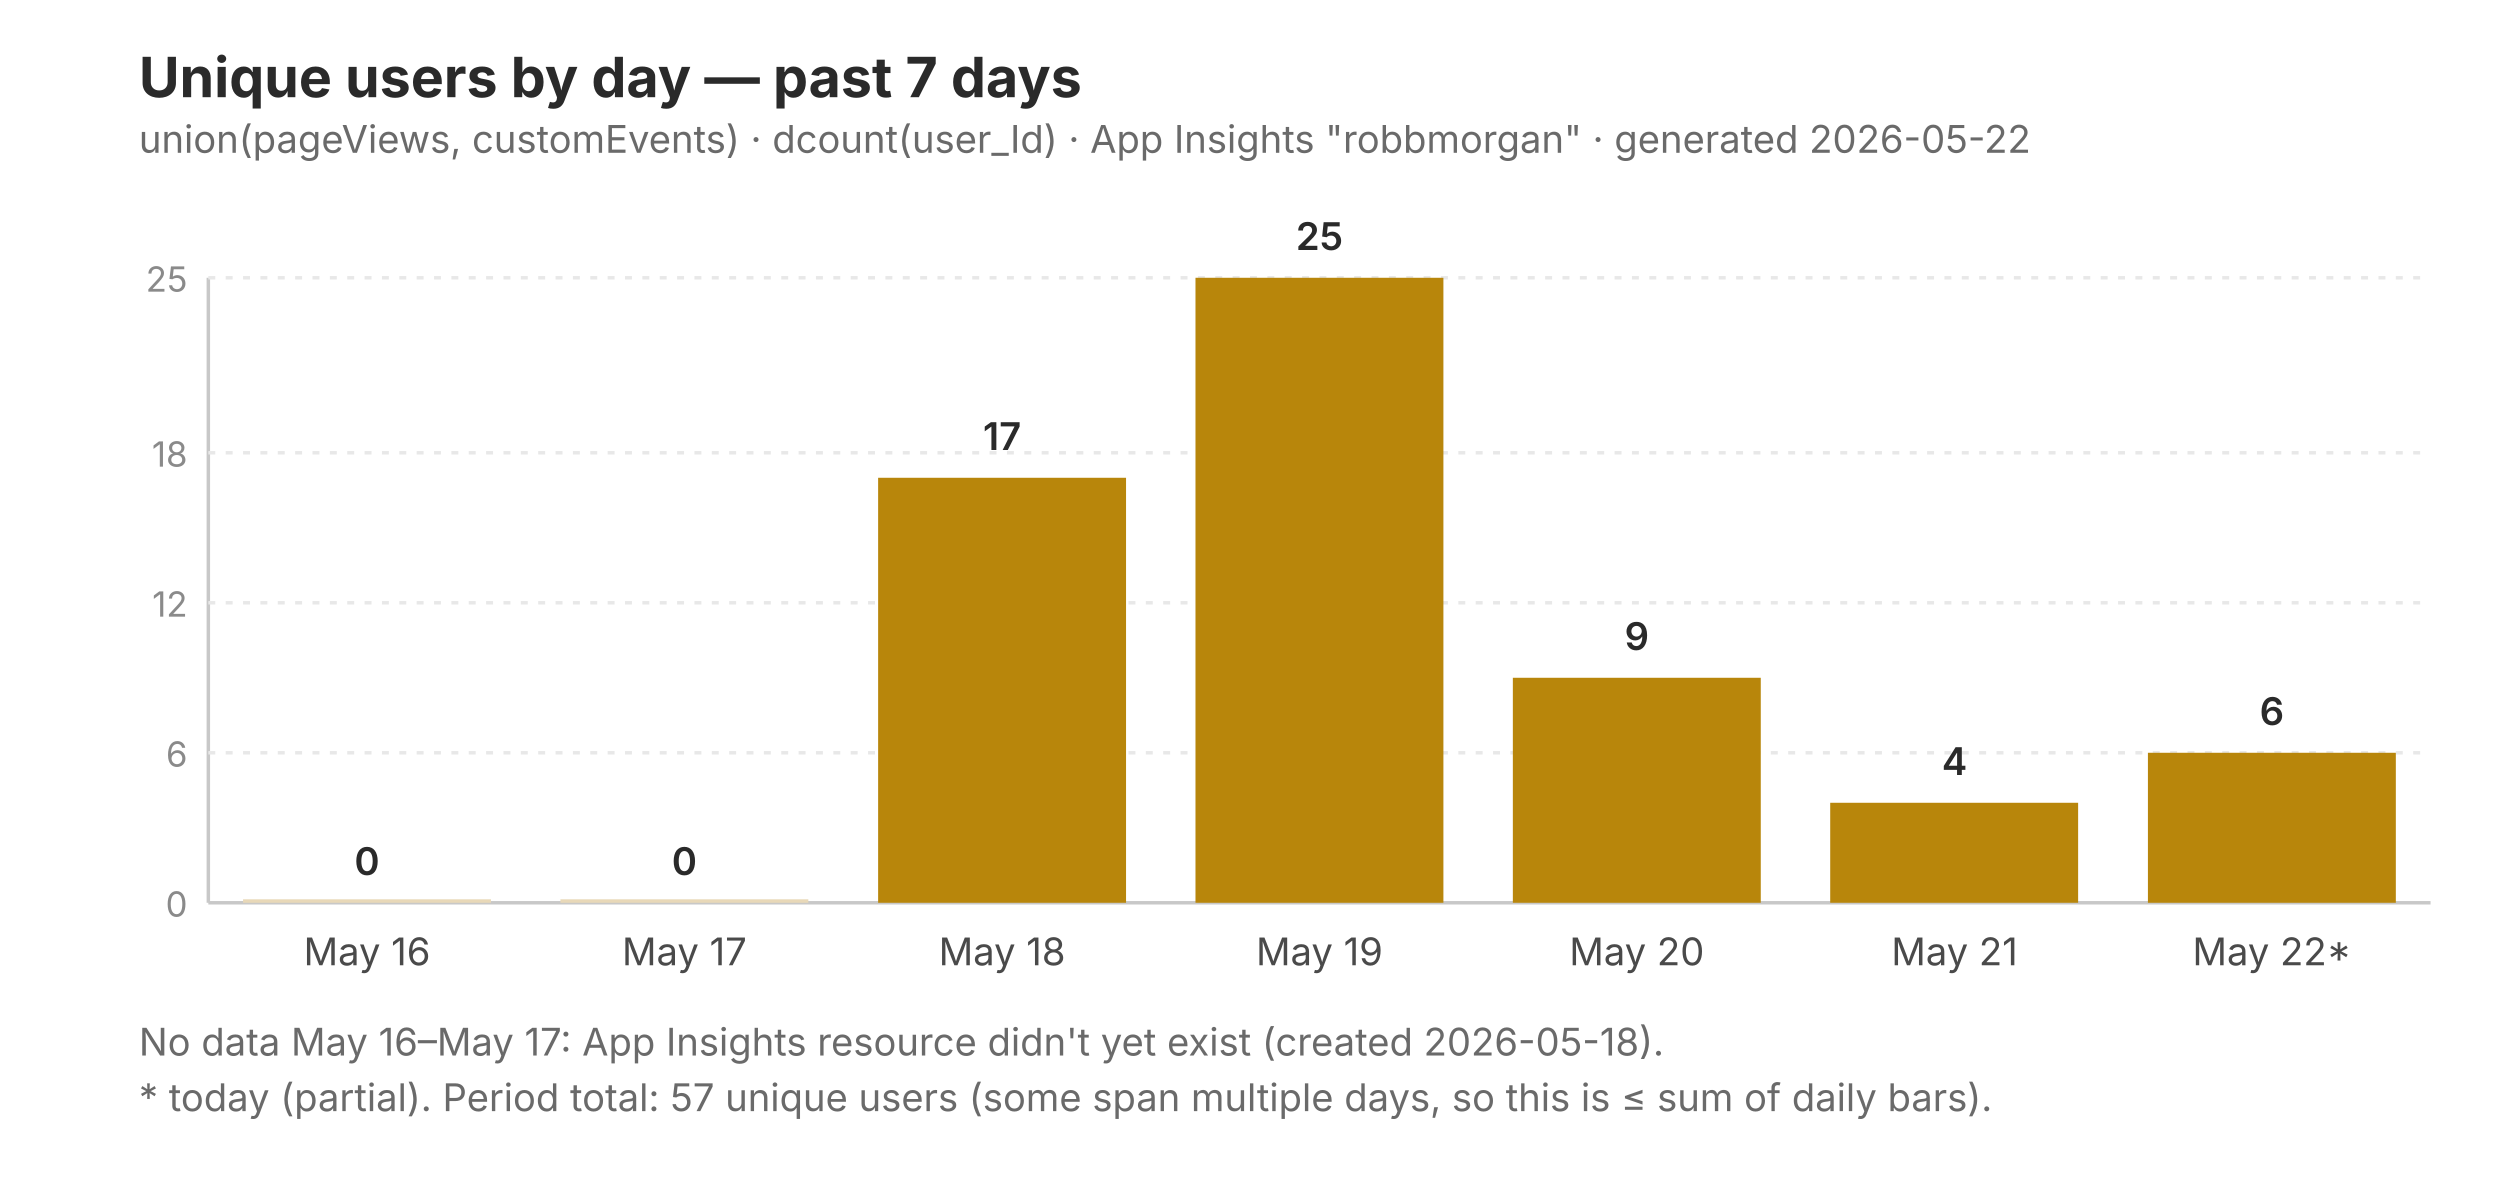
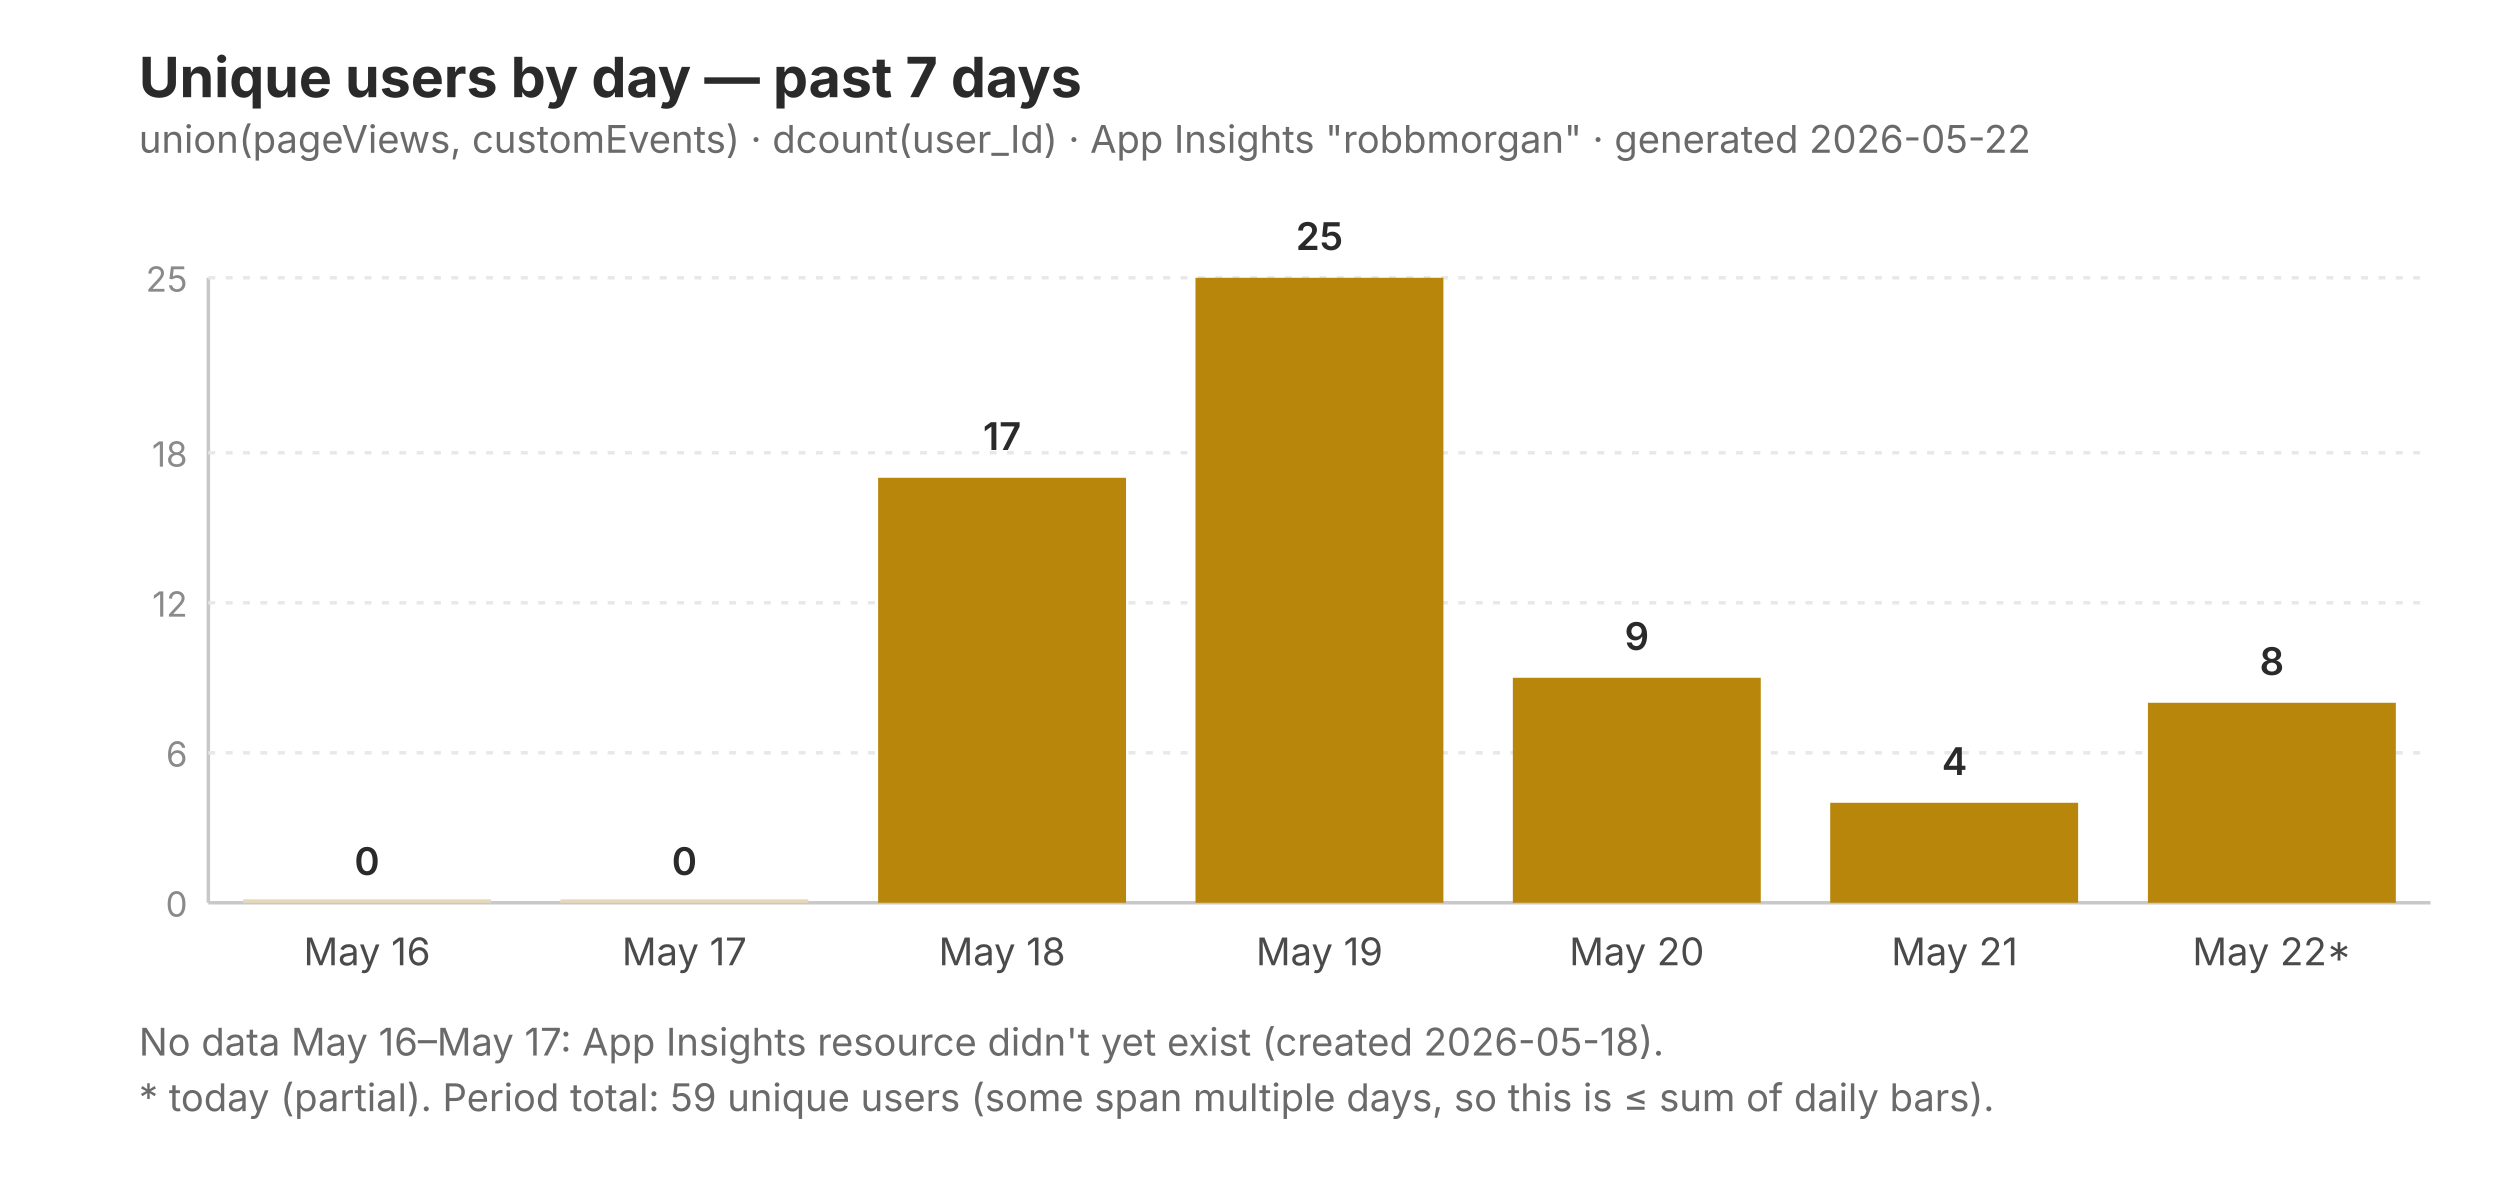
<svg xmlns="http://www.w3.org/2000/svg" viewBox="0 0 720 340" width="720" height="340" font-family="-apple-system, BlinkMacSystemFont, system-ui, sans-serif">
  <style>
    .title { font-size: 16px; font-weight: 700; fill: #2a2a2a; }
    .subtitle { font-size: 11px; fill: #6a6a6a; }
    .axis { stroke: #c8c8c8; stroke-width: 1; }
    .gridline { stroke: #e8e8e8; stroke-width: 1; stroke-dasharray: 2,3; }
    .bar { fill: #b8860b; }
    .bar-zero { fill: #e8d8b8; }
    .day-label { font-size: 11px; fill: #4a4a4a; text-anchor: middle; }
    .value-label { font-size: 11px; font-weight: 600; fill: #2a2a2a; text-anchor: middle; }
    .axis-label { font-size: 10px; fill: #8a8a8a; text-anchor: end; }
    .footer { font-size: 11px; fill: #6a6a6a; }
  </style>
  <text x="40" y="28" class="title">Unique users by day — past 7 days</text>
  <text x="40" y="44" class="subtitle">union(pageViews, customEvents) · dcount(user_Id) · App Insights "robbmorgan" · generated 2026-05-22</text>
  <line x1="60" y1="260" x2="700" y2="260" class="axis" />
  <line x1="60" y1="80" x2="60" y2="260" class="axis" />
  <text x="54" y="264.0" class="axis-label">0</text>
  <line x1="60" y1="216.8" x2="700" y2="216.8" class="gridline" />
  <text x="54" y="220.8" class="axis-label">6</text>
  <line x1="60" y1="173.6" x2="700" y2="173.6" class="gridline" />
  <text x="54" y="177.6" class="axis-label">12</text>
  <line x1="60" y1="130.4" x2="700" y2="130.4" class="gridline" />
  <text x="54" y="134.4" class="axis-label">18</text>
  <line x1="60" y1="80.0" x2="700" y2="80.0" class="gridline" />
  <text x="54" y="84.0" class="axis-label">25</text>
  <rect x="70.0" y="259.0" width="71.4" height="1.0" class="bar-zero" />
  <text x="105.7" y="252.0" class="value-label">0</text>
  <text x="105.7" y="278" class="day-label">May 16</text>
  <rect x="161.4" y="259.0" width="71.4" height="1.0" class="bar-zero" />
  <text x="197.1" y="252.0" class="value-label">0</text>
  <text x="197.1" y="278" class="day-label">May 17</text>
  <rect x="252.9" y="137.6" width="71.4" height="122.4" class="bar" />
  <text x="288.6" y="129.6" class="value-label">17</text>
  <text x="288.6" y="278" class="day-label">May 18</text>
  <rect x="344.3" y="80.0" width="71.4" height="180.0" class="bar" />
  <text x="380.0" y="72.0" class="value-label">25</text>
  <text x="380.0" y="278" class="day-label">May 19</text>
  <rect x="435.7" y="195.2" width="71.4" height="64.8" class="bar" />
  <text x="471.4" y="187.2" class="value-label">9</text>
  <text x="471.4" y="278" class="day-label">May 20</text>
  <rect x="527.1" y="231.2" width="71.4" height="28.8" class="bar" />
  <text x="562.9" y="223.2" class="value-label">4</text>
  <text x="562.9" y="278" class="day-label">May 21</text>
-   <rect x="618.6" y="216.8" width="71.4" height="43.2" class="bar" />
-   <text x="654.3" y="208.8" class="value-label">6</text>
+   <rect x="618.6" y="202.4" width="71.4" height="57.6" class="bar" />
+   <text x="654.3" y="194.4" class="value-label">8</text>
  <text x="654.3" y="278" class="day-label">May 22*</text>
  <text x="40" y="304" class="footer">No data May 16–May 17: App Insights resource didn't yet exist (created 2026-05-18).</text>
-   <text x="40" y="320" class="footer">* today (partial). Period total: 57 unique users (some span multiple days, so this is ≤ sum of daily bars).</text>
+   <text x="40" y="320" class="footer">* today (partial). Period total: 59 unique users (some span multiple days, so this is ≤ sum of daily bars).</text>
</svg>
